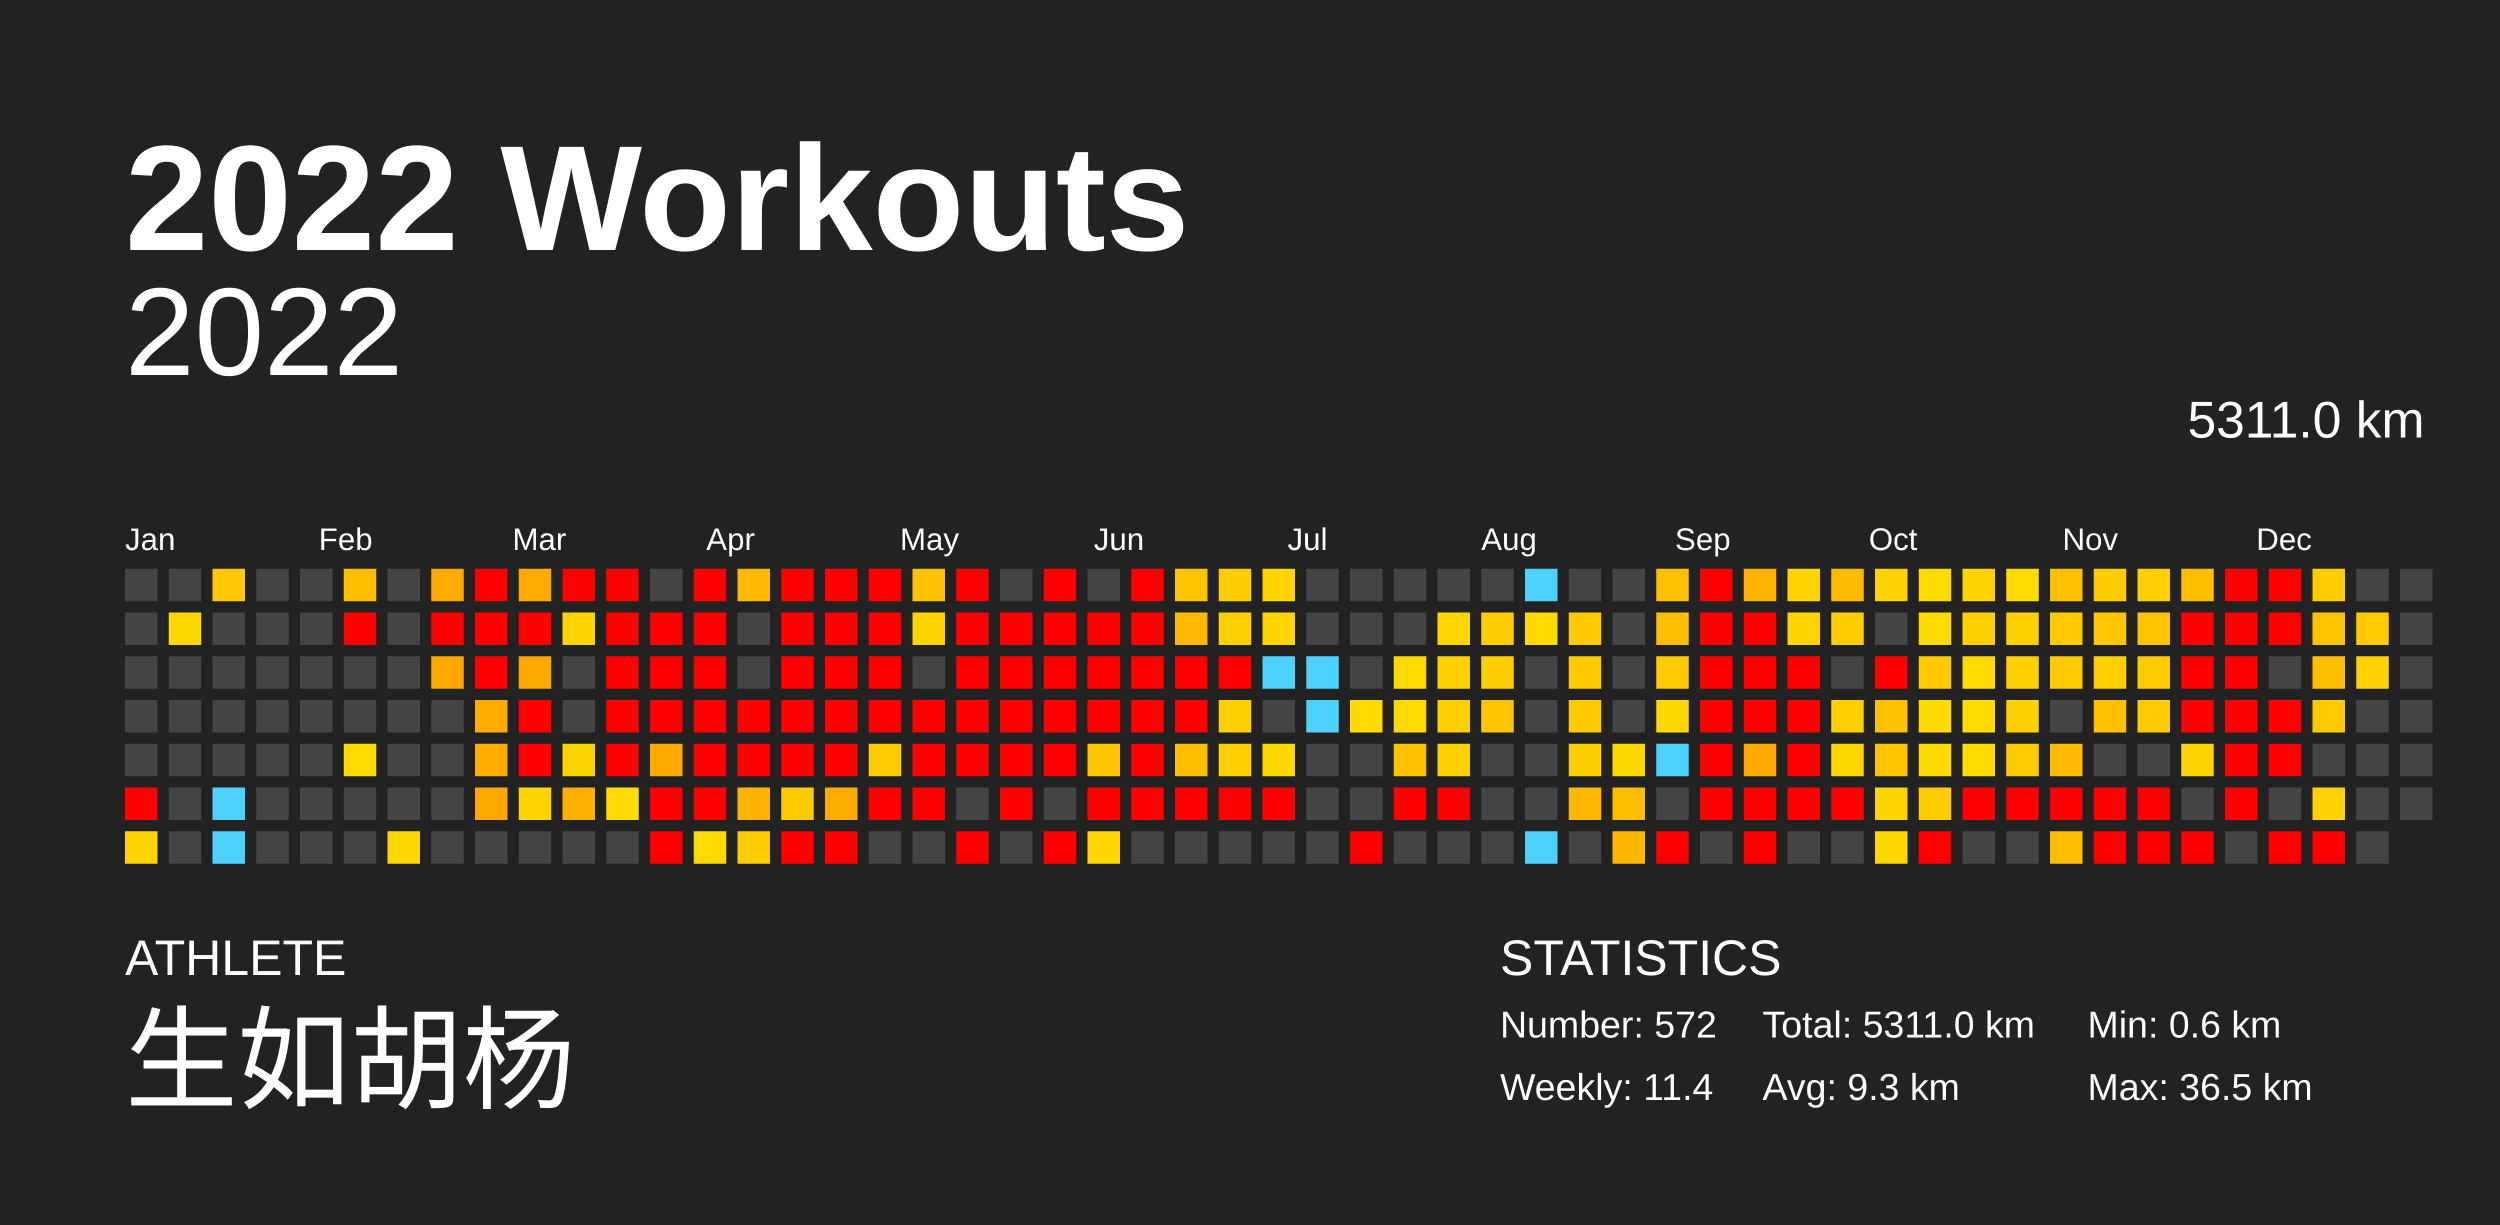
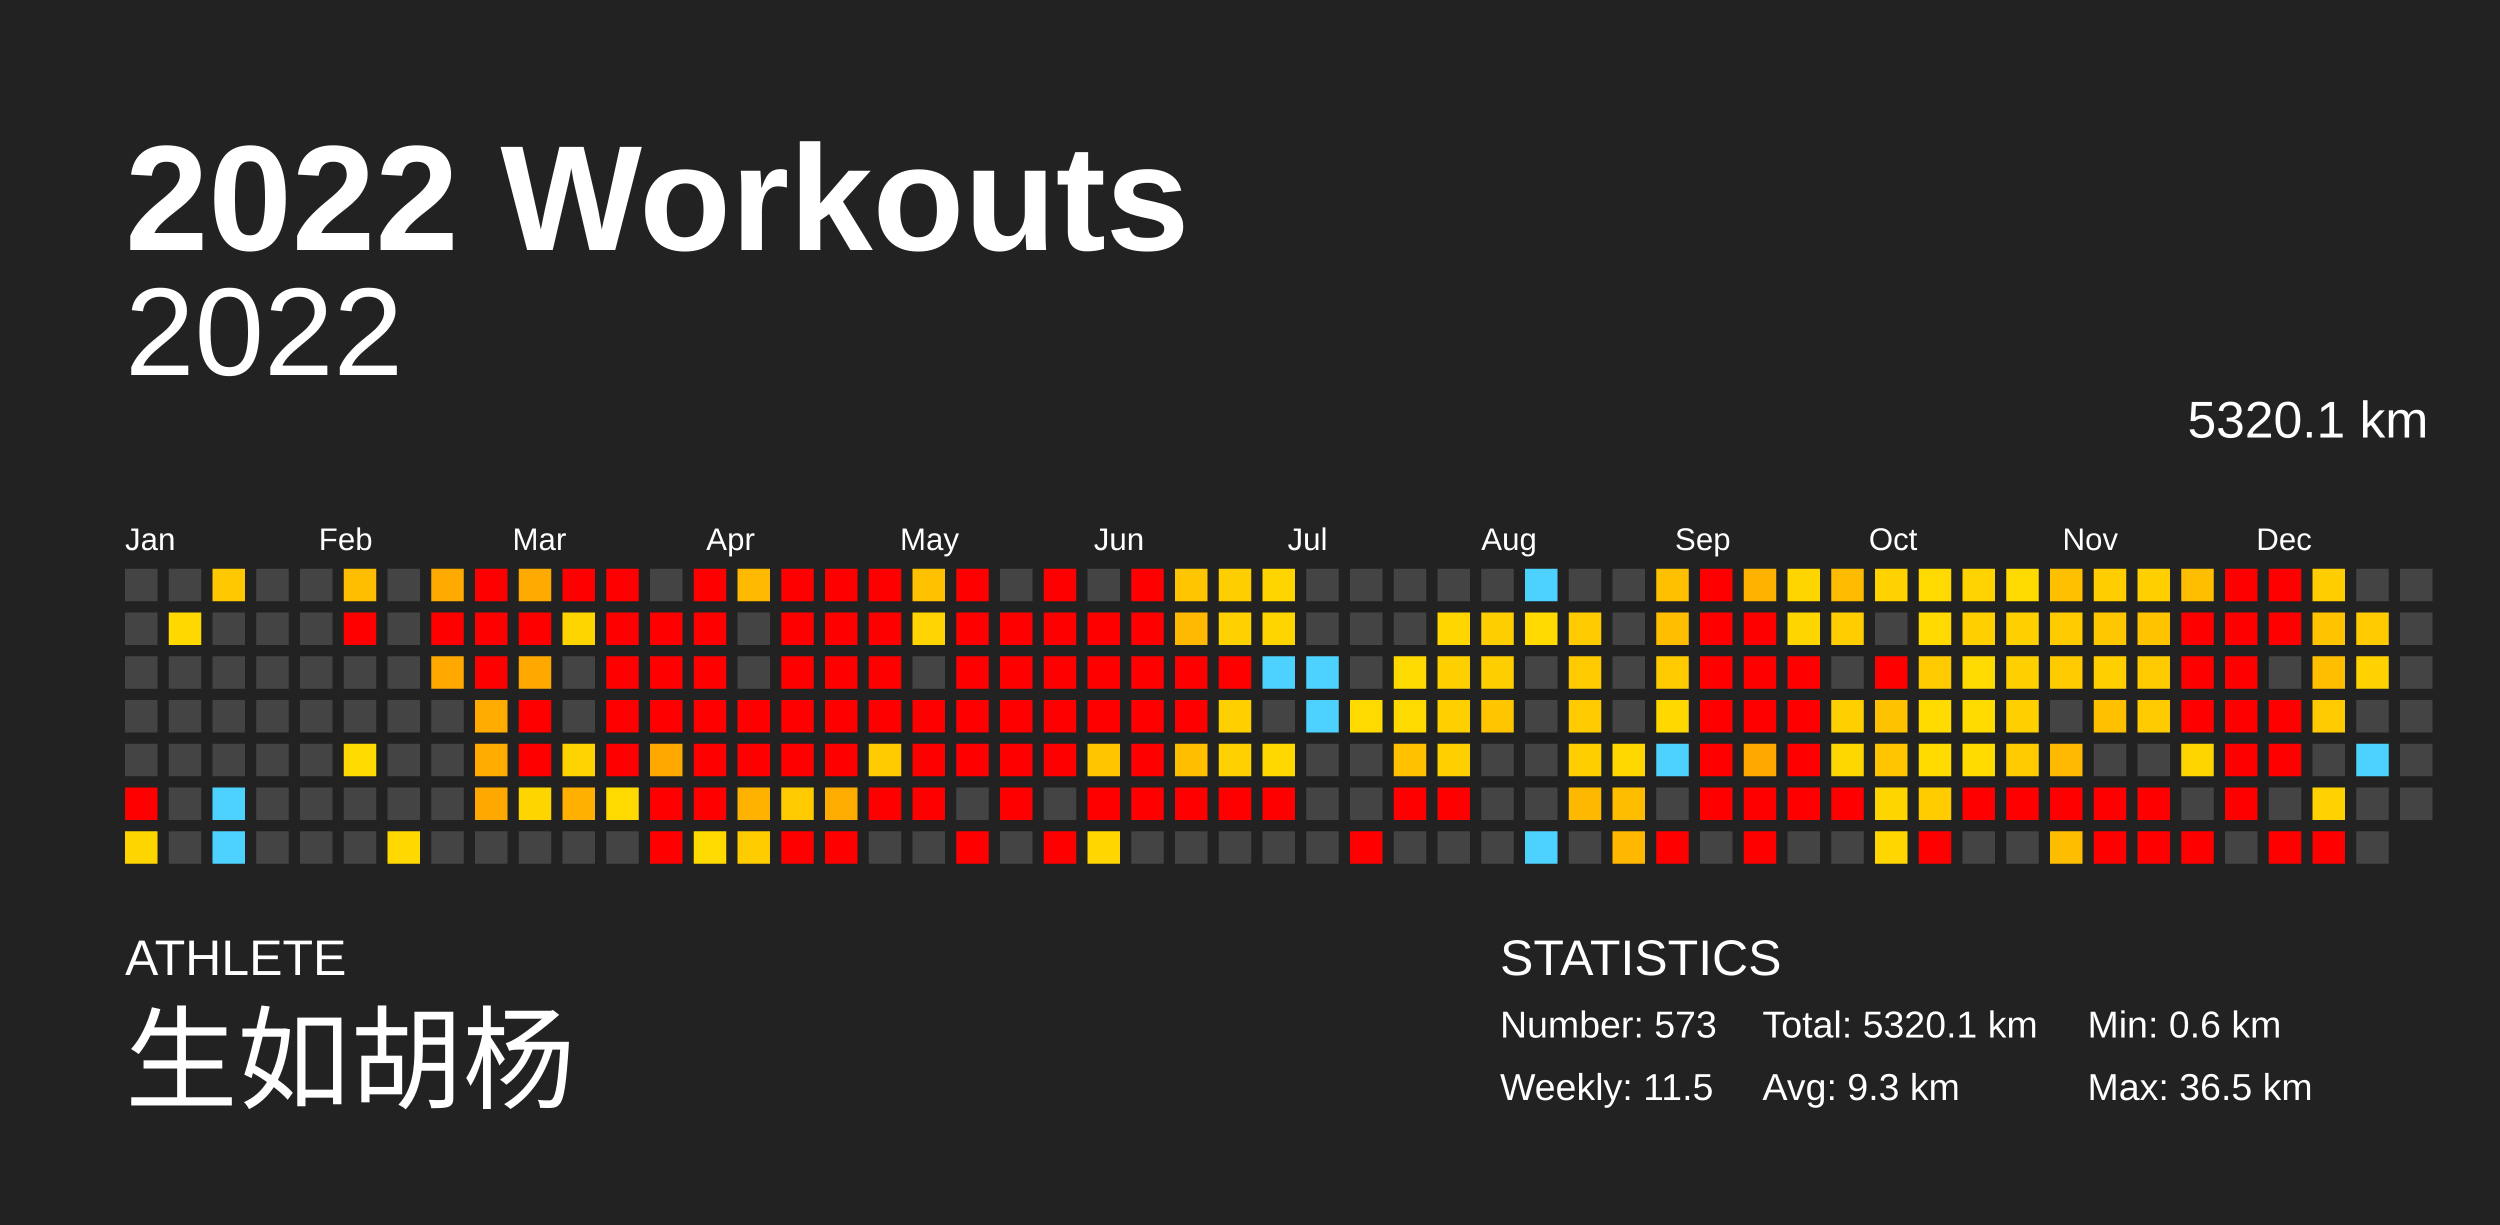
<svg xmlns="http://www.w3.org/2000/svg" baseProfile="full" height="98mm" version="1.1" viewBox="0,0,200,98" width="200mm">
  <defs />
  <rect fill="#222222" height="98" width="200" x="0" y="0" />
  <text fill="#FFFFFF" style="font-size:12px; font-family:Arial; font-weight:bold;" x="10" y="20">2022 Workouts</text>
  <text fill="#FFFFFF" style="font-size:4px; font-family:Arial" x="10" y="78">ATHLETE</text>
  <text fill="#FFFFFF" style="font-size:9px; font-family:Arial" x="10" y="88">生如胡杨</text>
  <text fill="#FFFFFF" style="font-size:4px; font-family:Arial" x="120" y="78">STATISTICS</text>
-   <text fill="#FFFFFF" style="font-size:3px; font-family:Arial" x="120" y="83">Number: 572</text>
-   <text fill="#FFFFFF" style="font-size:3px; font-family:Arial" x="120" y="88">Weekly: 11.4</text>
-   <text fill="#FFFFFF" style="font-size:3px; font-family:Arial" x="141" y="83">Total: 5311.0 km</text>
+   <text fill="#FFFFFF" style="font-size:3px; font-family:Arial" x="120" y="83">Number: 573</text>
+   <text fill="#FFFFFF" style="font-size:3px; font-family:Arial" x="120" y="88">Weekly: 11.5</text>
+   <text fill="#FFFFFF" style="font-size:3px; font-family:Arial" x="141" y="83">Total: 5320.1 km</text>
  <text fill="#FFFFFF" style="font-size:3px; font-family:Arial" x="141" y="88">Avg: 9.3 km</text>
  <text fill="#FFFFFF" style="font-size:3px; font-family:Arial" x="167" y="83">Min: 0.6 km</text>
  <text fill="#FFFFFF" style="font-size:3px; font-family:Arial" x="167" y="88">Max: 36.5 km</text>
  <text alignment-baseline="hanging" fill="#FFFFFF" style="font-size:10.0px; font-family:Arial;" x="10" y="30">2022</text>
-   <text alignment-baseline="hanging" fill="#FFFFFF" style="font-size:4.125px; font-family:Arial;" x="175" y="35">5311.0 km</text>
+   <text alignment-baseline="hanging" fill="#FFFFFF" style="font-size:4.125px; font-family:Arial;" x="175" y="35">5320.1 km</text>
  <text fill="#FFFFFF" style="font-size:2.5px; font-family:Arial" x="10.0" y="44">Jan</text>
  <text fill="#FFFFFF" style="font-size:2.5px; font-family:Arial" x="25.5" y="44">Feb</text>
  <text fill="#FFFFFF" style="font-size:2.5px; font-family:Arial" x="41.0" y="44">Mar</text>
  <text fill="#FFFFFF" style="font-size:2.5px; font-family:Arial" x="56.5" y="44">Apr</text>
  <text fill="#FFFFFF" style="font-size:2.5px; font-family:Arial" x="72.0" y="44">May</text>
  <text fill="#FFFFFF" style="font-size:2.5px; font-family:Arial" x="87.5" y="44">Jun</text>
  <text fill="#FFFFFF" style="font-size:2.5px; font-family:Arial" x="103.0" y="44">Jul</text>
  <text fill="#FFFFFF" style="font-size:2.5px; font-family:Arial" x="118.5" y="44">Aug</text>
  <text fill="#FFFFFF" style="font-size:2.5px; font-family:Arial" x="134.0" y="44">Sep</text>
  <text fill="#FFFFFF" style="font-size:2.5px; font-family:Arial" x="149.5" y="44">Oct</text>
  <text fill="#FFFFFF" style="font-size:2.5px; font-family:Arial" x="165.0" y="44">Nov</text>
  <text fill="#FFFFFF" style="font-size:2.5px; font-family:Arial" x="180.5" y="44">Dec</text>
  <rect fill="#444444" height="2.6" width="2.6" x="10.0" y="45.5" />
  <rect fill="#444444" height="2.6" width="2.6" x="10.0" y="49.0" />
  <rect fill="#444444" height="2.6" width="2.6" x="10.0" y="52.5" />
  <rect fill="#444444" height="2.6" width="2.6" x="10.0" y="56.0" />
  <rect fill="#444444" height="2.6" width="2.6" x="10.0" y="59.5" />
  <rect fill="red" height="2.6" width="2.6" x="10.0" y="63.0" />
  <rect fill="#ffd500" height="2.6" width="2.6" x="10.0" y="66.5" />
  <rect fill="#444444" height="2.6" width="2.6" x="13.5" y="45.5" />
  <rect fill="#ffd800" height="2.6" width="2.6" x="13.5" y="49.0" />
  <rect fill="#444444" height="2.6" width="2.6" x="13.5" y="52.5" />
  <rect fill="#444444" height="2.6" width="2.6" x="13.5" y="56.0" />
  <rect fill="#444444" height="2.6" width="2.6" x="13.5" y="59.5" />
  <rect fill="#444444" height="2.6" width="2.6" x="13.5" y="63.0" />
  <rect fill="#444444" height="2.6" width="2.6" x="13.5" y="66.5" />
  <rect fill="#ffc800" height="2.6" width="2.6" x="17.0" y="45.5" />
  <rect fill="#444444" height="2.6" width="2.6" x="17.0" y="49.0" />
  <rect fill="#444444" height="2.6" width="2.6" x="17.0" y="52.5" />
  <rect fill="#444444" height="2.6" width="2.6" x="17.0" y="56.0" />
  <rect fill="#444444" height="2.6" width="2.6" x="17.0" y="59.5" />
  <rect fill="#4dd2ff" height="2.6" width="2.6" x="17.0" y="63.0" />
  <rect fill="#4dd2ff" height="2.6" width="2.6" x="17.0" y="66.5" />
  <rect fill="#444444" height="2.6" width="2.6" x="20.5" y="45.5" />
  <rect fill="#444444" height="2.6" width="2.6" x="20.5" y="49.0" />
  <rect fill="#444444" height="2.6" width="2.6" x="20.5" y="52.5" />
  <rect fill="#444444" height="2.6" width="2.6" x="20.5" y="56.0" />
  <rect fill="#444444" height="2.6" width="2.6" x="20.5" y="59.5" />
  <rect fill="#444444" height="2.6" width="2.6" x="20.5" y="63.0" />
  <rect fill="#444444" height="2.6" width="2.6" x="20.5" y="66.5" />
  <rect fill="#444444" height="2.6" width="2.6" x="24.0" y="45.5" />
  <rect fill="#444444" height="2.6" width="2.6" x="24.0" y="49.0" />
  <rect fill="#444444" height="2.6" width="2.6" x="24.0" y="52.5" />
  <rect fill="#444444" height="2.6" width="2.6" x="24.0" y="56.0" />
  <rect fill="#444444" height="2.6" width="2.6" x="24.0" y="59.5" />
  <rect fill="#444444" height="2.6" width="2.6" x="24.0" y="63.0" />
  <rect fill="#444444" height="2.6" width="2.6" x="24.0" y="66.5" />
  <rect fill="#ffbe00" height="2.6" width="2.6" x="27.5" y="45.5" />
  <rect fill="red" height="2.6" width="2.6" x="27.5" y="49.0" />
  <rect fill="#444444" height="2.6" width="2.6" x="27.5" y="52.5" />
  <rect fill="#444444" height="2.6" width="2.6" x="27.5" y="56.0" />
  <rect fill="#ffda00" height="2.6" width="2.6" x="27.5" y="59.5" />
  <rect fill="#444444" height="2.6" width="2.6" x="27.5" y="63.0" />
  <rect fill="#444444" height="2.6" width="2.6" x="27.5" y="66.5" />
  <rect fill="#444444" height="2.6" width="2.6" x="31.0" y="45.5" />
  <rect fill="#444444" height="2.6" width="2.6" x="31.0" y="49.0" />
  <rect fill="#444444" height="2.6" width="2.6" x="31.0" y="52.5" />
  <rect fill="#444444" height="2.6" width="2.6" x="31.0" y="56.0" />
  <rect fill="#444444" height="2.6" width="2.6" x="31.0" y="59.5" />
  <rect fill="#444444" height="2.6" width="2.6" x="31.0" y="63.0" />
  <rect fill="#ffd800" height="2.6" width="2.6" x="31.0" y="66.5" />
  <rect fill="#ffaa00" height="2.6" width="2.6" x="34.5" y="45.5" />
  <rect fill="red" height="2.6" width="2.6" x="34.5" y="49.0" />
  <rect fill="#ffa800" height="2.6" width="2.6" x="34.5" y="52.5" />
  <rect fill="#444444" height="2.6" width="2.6" x="34.5" y="56.0" />
  <rect fill="#444444" height="2.6" width="2.6" x="34.5" y="59.5" />
  <rect fill="#444444" height="2.6" width="2.6" x="34.5" y="63.0" />
  <rect fill="#444444" height="2.6" width="2.6" x="34.5" y="66.5" />
  <rect fill="red" height="2.6" width="2.6" x="38.0" y="45.5" />
  <rect fill="red" height="2.6" width="2.6" x="38.0" y="49.0" />
  <rect fill="red" height="2.6" width="2.6" x="38.0" y="52.5" />
  <rect fill="#ffab00" height="2.6" width="2.6" x="38.0" y="56.0" />
  <rect fill="#ffab00" height="2.6" width="2.6" x="38.0" y="59.5" />
  <rect fill="#ffa900" height="2.6" width="2.6" x="38.0" y="63.0" />
  <rect fill="#444444" height="2.6" width="2.6" x="38.0" y="66.5" />
  <rect fill="#ffaa00" height="2.6" width="2.6" x="41.5" y="45.5" />
  <rect fill="red" height="2.6" width="2.6" x="41.5" y="49.0" />
  <rect fill="#ffa900" height="2.6" width="2.6" x="41.5" y="52.5" />
  <rect fill="red" height="2.6" width="2.6" x="41.5" y="56.0" />
  <rect fill="red" height="2.6" width="2.6" x="41.5" y="59.5" />
  <rect fill="#ffd500" height="2.6" width="2.6" x="41.5" y="63.0" />
  <rect fill="#444444" height="2.6" width="2.6" x="41.5" y="66.5" />
  <rect fill="red" height="2.6" width="2.6" x="45.0" y="45.5" />
  <rect fill="#ffd500" height="2.6" width="2.6" x="45.0" y="49.0" />
  <rect fill="#444444" height="2.6" width="2.6" x="45.0" y="52.5" />
  <rect fill="#444444" height="2.6" width="2.6" x="45.0" y="56.0" />
  <rect fill="#ffd300" height="2.6" width="2.6" x="45.0" y="59.5" />
  <rect fill="#ffb000" height="2.6" width="2.6" x="45.0" y="63.0" />
  <rect fill="#444444" height="2.6" width="2.6" x="45.0" y="66.5" />
  <rect fill="red" height="2.6" width="2.6" x="48.5" y="45.5" />
  <rect fill="red" height="2.6" width="2.6" x="48.5" y="49.0" />
  <rect fill="red" height="2.6" width="2.6" x="48.5" y="52.5" />
  <rect fill="red" height="2.6" width="2.6" x="48.5" y="56.0" />
  <rect fill="red" height="2.6" width="2.6" x="48.5" y="59.5" />
  <rect fill="#ffda00" height="2.6" width="2.6" x="48.5" y="63.0" />
  <rect fill="#444444" height="2.6" width="2.6" x="48.5" y="66.5" />
  <rect fill="#444444" height="2.6" width="2.6" x="52.0" y="45.5" />
  <rect fill="red" height="2.6" width="2.6" x="52.0" y="49.0" />
  <rect fill="red" height="2.6" width="2.6" x="52.0" y="52.5" />
  <rect fill="red" height="2.6" width="2.6" x="52.0" y="56.0" />
  <rect fill="#ffa800" height="2.6" width="2.6" x="52.0" y="59.5" />
  <rect fill="red" height="2.6" width="2.6" x="52.0" y="63.0" />
  <rect fill="red" height="2.6" width="2.6" x="52.0" y="66.5" />
  <rect fill="red" height="2.6" width="2.6" x="55.5" y="45.5" />
  <rect fill="red" height="2.6" width="2.6" x="55.5" y="49.0" />
  <rect fill="red" height="2.6" width="2.6" x="55.5" y="52.5" />
  <rect fill="red" height="2.6" width="2.6" x="55.5" y="56.0" />
  <rect fill="red" height="2.6" width="2.6" x="55.5" y="59.5" />
  <rect fill="red" height="2.6" width="2.6" x="55.5" y="63.0" />
  <rect fill="#ffda00" height="2.6" width="2.6" x="55.5" y="66.5" />
  <rect fill="#ffb900" height="2.6" width="2.6" x="59.0" y="45.5" />
  <rect fill="#444444" height="2.6" width="2.6" x="59.0" y="49.0" />
  <rect fill="#444444" height="2.6" width="2.6" x="59.0" y="52.5" />
  <rect fill="red" height="2.6" width="2.6" x="59.0" y="56.0" />
  <rect fill="red" height="2.6" width="2.6" x="59.0" y="59.5" />
  <rect fill="#ffb300" height="2.6" width="2.6" x="59.0" y="63.0" />
  <rect fill="#ffcc00" height="2.6" width="2.6" x="59.0" y="66.5" />
  <rect fill="red" height="2.6" width="2.6" x="62.5" y="45.5" />
  <rect fill="red" height="2.6" width="2.6" x="62.5" y="49.0" />
  <rect fill="red" height="2.6" width="2.6" x="62.5" y="52.5" />
  <rect fill="red" height="2.6" width="2.6" x="62.5" y="56.0" />
  <rect fill="red" height="2.6" width="2.6" x="62.5" y="59.5" />
  <rect fill="#ffca00" height="2.6" width="2.6" x="62.5" y="63.0" />
  <rect fill="red" height="2.6" width="2.6" x="62.5" y="66.5" />
  <rect fill="red" height="2.6" width="2.6" x="66.0" y="45.5" />
  <rect fill="red" height="2.6" width="2.6" x="66.0" y="49.0" />
  <rect fill="red" height="2.6" width="2.6" x="66.0" y="52.5" />
  <rect fill="red" height="2.6" width="2.6" x="66.0" y="56.0" />
  <rect fill="red" height="2.6" width="2.6" x="66.0" y="59.5" />
  <rect fill="#ffac00" height="2.6" width="2.6" x="66.0" y="63.0" />
  <rect fill="red" height="2.6" width="2.6" x="66.0" y="66.5" />
  <rect fill="red" height="2.6" width="2.6" x="69.5" y="45.5" />
  <rect fill="red" height="2.6" width="2.6" x="69.5" y="49.0" />
  <rect fill="red" height="2.6" width="2.6" x="69.5" y="52.5" />
  <rect fill="red" height="2.6" width="2.6" x="69.5" y="56.0" />
  <rect fill="#ffcb00" height="2.6" width="2.6" x="69.5" y="59.5" />
  <rect fill="red" height="2.6" width="2.6" x="69.5" y="63.0" />
  <rect fill="#444444" height="2.6" width="2.6" x="69.5" y="66.5" />
  <rect fill="#ffc100" height="2.6" width="2.6" x="73.0" y="45.5" />
  <rect fill="#ffd400" height="2.6" width="2.6" x="73.0" y="49.0" />
  <rect fill="#444444" height="2.6" width="2.6" x="73.0" y="52.5" />
  <rect fill="red" height="2.6" width="2.6" x="73.0" y="56.0" />
  <rect fill="red" height="2.6" width="2.6" x="73.0" y="59.5" />
  <rect fill="red" height="2.6" width="2.6" x="73.0" y="63.0" />
  <rect fill="#444444" height="2.6" width="2.6" x="73.0" y="66.5" />
  <rect fill="red" height="2.6" width="2.6" x="76.5" y="45.5" />
  <rect fill="red" height="2.6" width="2.6" x="76.5" y="49.0" />
  <rect fill="red" height="2.6" width="2.6" x="76.5" y="52.5" />
  <rect fill="red" height="2.6" width="2.6" x="76.5" y="56.0" />
  <rect fill="red" height="2.6" width="2.6" x="76.5" y="59.5" />
  <rect fill="#444444" height="2.6" width="2.6" x="76.5" y="63.0" />
  <rect fill="red" height="2.6" width="2.6" x="76.5" y="66.5" />
  <rect fill="#444444" height="2.6" width="2.6" x="80.0" y="45.5" />
  <rect fill="red" height="2.6" width="2.6" x="80.0" y="49.0" />
  <rect fill="red" height="2.6" width="2.6" x="80.0" y="52.5" />
  <rect fill="red" height="2.6" width="2.6" x="80.0" y="56.0" />
  <rect fill="red" height="2.6" width="2.6" x="80.0" y="59.5" />
  <rect fill="red" height="2.6" width="2.6" x="80.0" y="63.0" />
  <rect fill="#444444" height="2.6" width="2.6" x="80.0" y="66.5" />
  <rect fill="red" height="2.6" width="2.6" x="83.5" y="45.5" />
  <rect fill="red" height="2.6" width="2.6" x="83.5" y="49.0" />
  <rect fill="red" height="2.6" width="2.6" x="83.5" y="52.5" />
  <rect fill="red" height="2.6" width="2.6" x="83.5" y="56.0" />
  <rect fill="red" height="2.6" width="2.6" x="83.5" y="59.5" />
  <rect fill="#444444" height="2.6" width="2.6" x="83.5" y="63.0" />
  <rect fill="red" height="2.6" width="2.6" x="83.5" y="66.5" />
  <rect fill="#444444" height="2.6" width="2.6" x="87.0" y="45.5" />
  <rect fill="red" height="2.6" width="2.6" x="87.0" y="49.0" />
  <rect fill="red" height="2.6" width="2.6" x="87.0" y="52.5" />
  <rect fill="red" height="2.6" width="2.6" x="87.0" y="56.0" />
  <rect fill="#ffc600" height="2.6" width="2.6" x="87.0" y="59.5" />
  <rect fill="red" height="2.6" width="2.6" x="87.0" y="63.0" />
  <rect fill="#ffd600" height="2.6" width="2.6" x="87.0" y="66.5" />
  <rect fill="red" height="2.6" width="2.6" x="90.5" y="45.5" />
  <rect fill="red" height="2.6" width="2.6" x="90.5" y="49.0" />
  <rect fill="red" height="2.6" width="2.6" x="90.5" y="52.5" />
  <rect fill="red" height="2.6" width="2.6" x="90.5" y="56.0" />
  <rect fill="red" height="2.6" width="2.6" x="90.5" y="59.5" />
  <rect fill="red" height="2.6" width="2.6" x="90.5" y="63.0" />
  <rect fill="#444444" height="2.6" width="2.6" x="90.5" y="66.5" />
  <rect fill="#ffc500" height="2.6" width="2.6" x="94.0" y="45.5" />
  <rect fill="#ffb900" height="2.6" width="2.6" x="94.0" y="49.0" />
  <rect fill="red" height="2.6" width="2.6" x="94.0" y="52.5" />
  <rect fill="red" height="2.6" width="2.6" x="94.0" y="56.0" />
  <rect fill="#ffbe00" height="2.6" width="2.6" x="94.0" y="59.5" />
  <rect fill="red" height="2.6" width="2.6" x="94.0" y="63.0" />
  <rect fill="#444444" height="2.6" width="2.6" x="94.0" y="66.5" />
  <rect fill="#ffce00" height="2.6" width="2.6" x="97.5" y="45.5" />
  <rect fill="#ffd100" height="2.6" width="2.6" x="97.5" y="49.0" />
  <rect fill="red" height="2.6" width="2.6" x="97.5" y="52.5" />
  <rect fill="#ffd000" height="2.6" width="2.6" x="97.5" y="56.0" />
  <rect fill="#ffd100" height="2.6" width="2.6" x="97.5" y="59.5" />
  <rect fill="red" height="2.6" width="2.6" x="97.5" y="63.0" />
  <rect fill="#444444" height="2.6" width="2.6" x="97.5" y="66.5" />
  <rect fill="#ffd500" height="2.6" width="2.6" x="101.0" y="45.5" />
  <rect fill="#ffd500" height="2.6" width="2.6" x="101.0" y="49.0" />
  <rect fill="#4dd2ff" height="2.6" width="2.6" x="101.0" y="52.5" />
  <rect fill="#444444" height="2.6" width="2.6" x="101.0" y="56.0" />
  <rect fill="#ffd800" height="2.6" width="2.6" x="101.0" y="59.5" />
  <rect fill="red" height="2.6" width="2.6" x="101.0" y="63.0" />
  <rect fill="#444444" height="2.6" width="2.6" x="101.0" y="66.5" />
  <rect fill="#444444" height="2.6" width="2.6" x="104.5" y="45.5" />
  <rect fill="#444444" height="2.6" width="2.6" x="104.5" y="49.0" />
  <rect fill="#4dd2ff" height="2.6" width="2.6" x="104.5" y="52.5" />
  <rect fill="#4dd2ff" height="2.6" width="2.6" x="104.5" y="56.0" />
  <rect fill="#444444" height="2.6" width="2.6" x="104.5" y="59.5" />
  <rect fill="#444444" height="2.6" width="2.6" x="104.5" y="63.0" />
  <rect fill="#444444" height="2.6" width="2.6" x="104.5" y="66.5" />
  <rect fill="#444444" height="2.6" width="2.6" x="108.0" y="45.5" />
  <rect fill="#444444" height="2.6" width="2.6" x="108.0" y="49.0" />
  <rect fill="#444444" height="2.6" width="2.6" x="108.0" y="52.5" />
  <rect fill="#ffda00" height="2.6" width="2.6" x="108.0" y="56.0" />
  <rect fill="#444444" height="2.6" width="2.6" x="108.0" y="59.5" />
  <rect fill="#444444" height="2.6" width="2.6" x="108.0" y="63.0" />
  <rect fill="red" height="2.6" width="2.6" x="108.0" y="66.5" />
  <rect fill="#444444" height="2.6" width="2.6" x="111.5" y="45.5" />
  <rect fill="#444444" height="2.6" width="2.6" x="111.5" y="49.0" />
  <rect fill="#ffda00" height="2.6" width="2.6" x="111.5" y="52.5" />
  <rect fill="#ffda00" height="2.6" width="2.6" x="111.5" y="56.0" />
  <rect fill="#ffc100" height="2.6" width="2.6" x="111.5" y="59.5" />
  <rect fill="red" height="2.6" width="2.6" x="111.5" y="63.0" />
  <rect fill="#444444" height="2.6" width="2.6" x="111.5" y="66.5" />
  <rect fill="#444444" height="2.6" width="2.6" x="115.0" y="45.5" />
  <rect fill="#ffd600" height="2.6" width="2.6" x="115.0" y="49.0" />
  <rect fill="#ffd000" height="2.6" width="2.6" x="115.0" y="52.5" />
  <rect fill="#ffd000" height="2.6" width="2.6" x="115.0" y="56.0" />
  <rect fill="#ffd000" height="2.6" width="2.6" x="115.0" y="59.5" />
  <rect fill="red" height="2.6" width="2.6" x="115.0" y="63.0" />
  <rect fill="#444444" height="2.6" width="2.6" x="115.0" y="66.5" />
  <rect fill="#444444" height="2.6" width="2.6" x="118.5" y="45.5" />
  <rect fill="#ffce00" height="2.6" width="2.6" x="118.5" y="49.0" />
  <rect fill="#ffce00" height="2.6" width="2.6" x="118.5" y="52.5" />
  <rect fill="#ffc600" height="2.6" width="2.6" x="118.5" y="56.0" />
  <rect fill="#444444" height="2.6" width="2.6" x="118.5" y="59.5" />
  <rect fill="#444444" height="2.6" width="2.6" x="118.5" y="63.0" />
  <rect fill="#444444" height="2.6" width="2.6" x="118.5" y="66.5" />
  <rect fill="#4dd2ff" height="2.6" width="2.6" x="122.0" y="45.5" />
  <rect fill="#ffd900" height="2.6" width="2.6" x="122.0" y="49.0" />
  <rect fill="#444444" height="2.6" width="2.6" x="122.0" y="52.5" />
  <rect fill="#444444" height="2.6" width="2.6" x="122.0" y="56.0" />
  <rect fill="#444444" height="2.6" width="2.6" x="122.0" y="59.5" />
  <rect fill="#444444" height="2.6" width="2.6" x="122.0" y="63.0" />
  <rect fill="#4dd2ff" height="2.6" width="2.6" x="122.0" y="66.5" />
  <rect fill="#444444" height="2.6" width="2.6" x="125.5" y="45.5" />
  <rect fill="#ffcb00" height="2.6" width="2.6" x="125.5" y="49.0" />
  <rect fill="#ffcb00" height="2.6" width="2.6" x="125.5" y="52.5" />
  <rect fill="#ffcb00" height="2.6" width="2.6" x="125.5" y="56.0" />
  <rect fill="#ffce00" height="2.6" width="2.6" x="125.5" y="59.5" />
  <rect fill="#ffb800" height="2.6" width="2.6" x="125.5" y="63.0" />
  <rect fill="#444444" height="2.6" width="2.6" x="125.5" y="66.5" />
  <rect fill="#444444" height="2.6" width="2.6" x="129.0" y="45.5" />
  <rect fill="#444444" height="2.6" width="2.6" x="129.0" y="49.0" />
  <rect fill="#444444" height="2.6" width="2.6" x="129.0" y="52.5" />
  <rect fill="#444444" height="2.6" width="2.6" x="129.0" y="56.0" />
  <rect fill="#ffd800" height="2.6" width="2.6" x="129.0" y="59.5" />
  <rect fill="#ffbd00" height="2.6" width="2.6" x="129.0" y="63.0" />
  <rect fill="#ffb700" height="2.6" width="2.6" x="129.0" y="66.5" />
  <rect fill="#ffc000" height="2.6" width="2.6" x="132.5" y="45.5" />
  <rect fill="#ffbf00" height="2.6" width="2.6" x="132.5" y="49.0" />
  <rect fill="#ffcb00" height="2.6" width="2.6" x="132.5" y="52.5" />
  <rect fill="#ffd800" height="2.6" width="2.6" x="132.5" y="56.0" />
  <rect fill="#4dd2ff" height="2.6" width="2.6" x="132.5" y="59.5" />
  <rect fill="#444444" height="2.6" width="2.6" x="132.5" y="63.0" />
  <rect fill="red" height="2.6" width="2.6" x="132.5" y="66.5" />
  <rect fill="red" height="2.6" width="2.6" x="136.0" y="45.5" />
  <rect fill="red" height="2.6" width="2.6" x="136.0" y="49.0" />
  <rect fill="red" height="2.6" width="2.6" x="136.0" y="52.5" />
  <rect fill="red" height="2.6" width="2.6" x="136.0" y="56.0" />
  <rect fill="red" height="2.6" width="2.6" x="136.0" y="59.5" />
  <rect fill="red" height="2.6" width="2.6" x="136.0" y="63.0" />
  <rect fill="#444444" height="2.6" width="2.6" x="136.0" y="66.5" />
  <rect fill="#ffb300" height="2.6" width="2.6" x="139.5" y="45.5" />
  <rect fill="red" height="2.6" width="2.6" x="139.5" y="49.0" />
  <rect fill="red" height="2.6" width="2.6" x="139.5" y="52.5" />
  <rect fill="red" height="2.6" width="2.6" x="139.5" y="56.0" />
  <rect fill="#ffa800" height="2.6" width="2.6" x="139.5" y="59.5" />
  <rect fill="red" height="2.6" width="2.6" x="139.5" y="63.0" />
  <rect fill="red" height="2.6" width="2.6" x="139.5" y="66.5" />
  <rect fill="#ffd500" height="2.6" width="2.6" x="143.0" y="45.5" />
  <rect fill="#ffd500" height="2.6" width="2.6" x="143.0" y="49.0" />
  <rect fill="red" height="2.6" width="2.6" x="143.0" y="52.5" />
  <rect fill="red" height="2.6" width="2.6" x="143.0" y="56.0" />
  <rect fill="red" height="2.6" width="2.6" x="143.0" y="59.5" />
  <rect fill="red" height="2.6" width="2.6" x="143.0" y="63.0" />
  <rect fill="#444444" height="2.6" width="2.6" x="143.0" y="66.5" />
  <rect fill="#ffbb00" height="2.6" width="2.6" x="146.5" y="45.5" />
  <rect fill="#ffcd00" height="2.6" width="2.6" x="146.5" y="49.0" />
  <rect fill="#444444" height="2.6" width="2.6" x="146.5" y="52.5" />
  <rect fill="#ffd000" height="2.6" width="2.6" x="146.5" y="56.0" />
  <rect fill="#ffd700" height="2.6" width="2.6" x="146.5" y="59.5" />
  <rect fill="red" height="2.6" width="2.6" x="146.5" y="63.0" />
  <rect fill="#444444" height="2.6" width="2.6" x="146.5" y="66.5" />
  <rect fill="#ffd200" height="2.6" width="2.6" x="150.0" y="45.5" />
  <rect fill="#444444" height="2.6" width="2.6" x="150.0" y="49.0" />
  <rect fill="red" height="2.6" width="2.6" x="150.0" y="52.5" />
  <rect fill="#ffc200" height="2.6" width="2.6" x="150.0" y="56.0" />
  <rect fill="#ffc500" height="2.6" width="2.6" x="150.0" y="59.5" />
  <rect fill="#ffd500" height="2.6" width="2.6" x="150.0" y="63.0" />
  <rect fill="#ffd600" height="2.6" width="2.6" x="150.0" y="66.5" />
  <rect fill="#ffda00" height="2.6" width="2.6" x="153.5" y="45.5" />
  <rect fill="#ffd900" height="2.6" width="2.6" x="153.5" y="49.0" />
  <rect fill="#ffcb00" height="2.6" width="2.6" x="153.5" y="52.5" />
  <rect fill="#ffdb00" height="2.6" width="2.6" x="153.5" y="56.0" />
  <rect fill="#ffdb00" height="2.6" width="2.6" x="153.5" y="59.5" />
  <rect fill="#ffcc00" height="2.6" width="2.6" x="153.5" y="63.0" />
  <rect fill="red" height="2.6" width="2.6" x="153.5" y="66.5" />
  <rect fill="#ffd300" height="2.6" width="2.6" x="157.0" y="45.5" />
  <rect fill="#ffcf00" height="2.6" width="2.6" x="157.0" y="49.0" />
  <rect fill="#ffda00" height="2.6" width="2.6" x="157.0" y="52.5" />
  <rect fill="#ffdb00" height="2.6" width="2.6" x="157.0" y="56.0" />
  <rect fill="#ffdb00" height="2.6" width="2.6" x="157.0" y="59.5" />
  <rect fill="red" height="2.6" width="2.6" x="157.0" y="63.0" />
  <rect fill="#444444" height="2.6" width="2.6" x="157.0" y="66.5" />
  <rect fill="#ffda00" height="2.6" width="2.6" x="160.5" y="45.5" />
  <rect fill="#ffd000" height="2.6" width="2.6" x="160.5" y="49.0" />
  <rect fill="#ffd000" height="2.6" width="2.6" x="160.5" y="52.5" />
  <rect fill="#ffd000" height="2.6" width="2.6" x="160.5" y="56.0" />
  <rect fill="#ffcb00" height="2.6" width="2.6" x="160.5" y="59.5" />
  <rect fill="red" height="2.6" width="2.6" x="160.5" y="63.0" />
  <rect fill="#444444" height="2.6" width="2.6" x="160.5" y="66.5" />
  <rect fill="#ffc000" height="2.6" width="2.6" x="164.0" y="45.5" />
  <rect fill="#ffcb00" height="2.6" width="2.6" x="164.0" y="49.0" />
  <rect fill="#ffcb00" height="2.6" width="2.6" x="164.0" y="52.5" />
  <rect fill="#444444" height="2.6" width="2.6" x="164.0" y="56.0" />
  <rect fill="#ffb900" height="2.6" width="2.6" x="164.0" y="59.5" />
  <rect fill="red" height="2.6" width="2.6" x="164.0" y="63.0" />
  <rect fill="#ffbd00" height="2.6" width="2.6" x="164.0" y="66.5" />
  <rect fill="#ffcd00" height="2.6" width="2.6" x="167.5" y="45.5" />
  <rect fill="#ffc700" height="2.6" width="2.6" x="167.5" y="49.0" />
  <rect fill="#ffcf00" height="2.6" width="2.6" x="167.5" y="52.5" />
  <rect fill="#ffc000" height="2.6" width="2.6" x="167.5" y="56.0" />
  <rect fill="#444444" height="2.6" width="2.6" x="167.5" y="59.5" />
  <rect fill="red" height="2.6" width="2.6" x="167.5" y="63.0" />
  <rect fill="red" height="2.6" width="2.6" x="167.5" y="66.5" />
  <rect fill="#ffcf00" height="2.6" width="2.6" x="171.0" y="45.5" />
  <rect fill="#ffc300" height="2.6" width="2.6" x="171.0" y="49.0" />
  <rect fill="#ffca00" height="2.6" width="2.6" x="171.0" y="52.5" />
  <rect fill="#ffcb00" height="2.6" width="2.6" x="171.0" y="56.0" />
  <rect fill="#444444" height="2.6" width="2.6" x="171.0" y="59.5" />
  <rect fill="red" height="2.6" width="2.6" x="171.0" y="63.0" />
  <rect fill="red" height="2.6" width="2.6" x="171.0" y="66.5" />
  <rect fill="#ffbe00" height="2.6" width="2.6" x="174.5" y="45.5" />
  <rect fill="red" height="2.6" width="2.6" x="174.5" y="49.0" />
  <rect fill="red" height="2.6" width="2.6" x="174.5" y="52.5" />
  <rect fill="red" height="2.6" width="2.6" x="174.5" y="56.0" />
  <rect fill="#ffd500" height="2.6" width="2.6" x="174.5" y="59.5" />
  <rect fill="#444444" height="2.6" width="2.6" x="174.5" y="63.0" />
  <rect fill="red" height="2.6" width="2.6" x="174.5" y="66.5" />
  <rect fill="red" height="2.6" width="2.6" x="178.0" y="45.5" />
  <rect fill="red" height="2.6" width="2.6" x="178.0" y="49.0" />
  <rect fill="red" height="2.6" width="2.6" x="178.0" y="52.5" />
  <rect fill="red" height="2.6" width="2.6" x="178.0" y="56.0" />
  <rect fill="red" height="2.6" width="2.6" x="178.0" y="59.5" />
  <rect fill="red" height="2.6" width="2.6" x="178.0" y="63.0" />
  <rect fill="#444444" height="2.6" width="2.6" x="178.0" y="66.5" />
  <rect fill="red" height="2.6" width="2.6" x="181.5" y="45.5" />
  <rect fill="red" height="2.6" width="2.6" x="181.5" y="49.0" />
  <rect fill="#444444" height="2.6" width="2.6" x="181.5" y="52.5" />
  <rect fill="red" height="2.6" width="2.6" x="181.5" y="56.0" />
  <rect fill="red" height="2.6" width="2.6" x="181.5" y="59.5" />
  <rect fill="#444444" height="2.6" width="2.6" x="181.5" y="63.0" />
  <rect fill="red" height="2.6" width="2.6" x="181.5" y="66.5" />
  <rect fill="#ffcd00" height="2.6" width="2.6" x="185.0" y="45.5" />
  <rect fill="#ffc300" height="2.6" width="2.6" x="185.0" y="49.0" />
  <rect fill="#ffbf00" height="2.6" width="2.6" x="185.0" y="52.5" />
  <rect fill="#ffca00" height="2.6" width="2.6" x="185.0" y="56.0" />
  <rect fill="#444444" height="2.6" width="2.6" x="185.0" y="59.5" />
  <rect fill="#ffd200" height="2.6" width="2.6" x="185.0" y="63.0" />
  <rect fill="red" height="2.6" width="2.6" x="185.0" y="66.5" />
  <rect fill="#444444" height="2.6" width="2.6" x="188.5" y="45.5" />
  <rect fill="#ffcb00" height="2.6" width="2.6" x="188.5" y="49.0" />
  <rect fill="#ffd200" height="2.6" width="2.6" x="188.5" y="52.5" />
  <rect fill="#444444" height="2.6" width="2.6" x="188.5" y="56.0" />
-   <rect fill="#444444" height="2.6" width="2.6" x="188.5" y="59.5" />
+   <rect fill="#4dd2ff" height="2.6" width="2.6" x="188.5" y="59.5" />
  <rect fill="#444444" height="2.6" width="2.6" x="188.5" y="63.0" />
  <rect fill="#444444" height="2.6" width="2.6" x="188.5" y="66.5" />
  <rect fill="#444444" height="2.6" width="2.6" x="192.0" y="45.5" />
  <rect fill="#444444" height="2.6" width="2.6" x="192.0" y="49.0" />
  <rect fill="#444444" height="2.6" width="2.6" x="192.0" y="52.5" />
  <rect fill="#444444" height="2.6" width="2.6" x="192.0" y="56.0" />
  <rect fill="#444444" height="2.6" width="2.6" x="192.0" y="59.5" />
  <rect fill="#444444" height="2.6" width="2.6" x="192.0" y="63.0" />
</svg>
